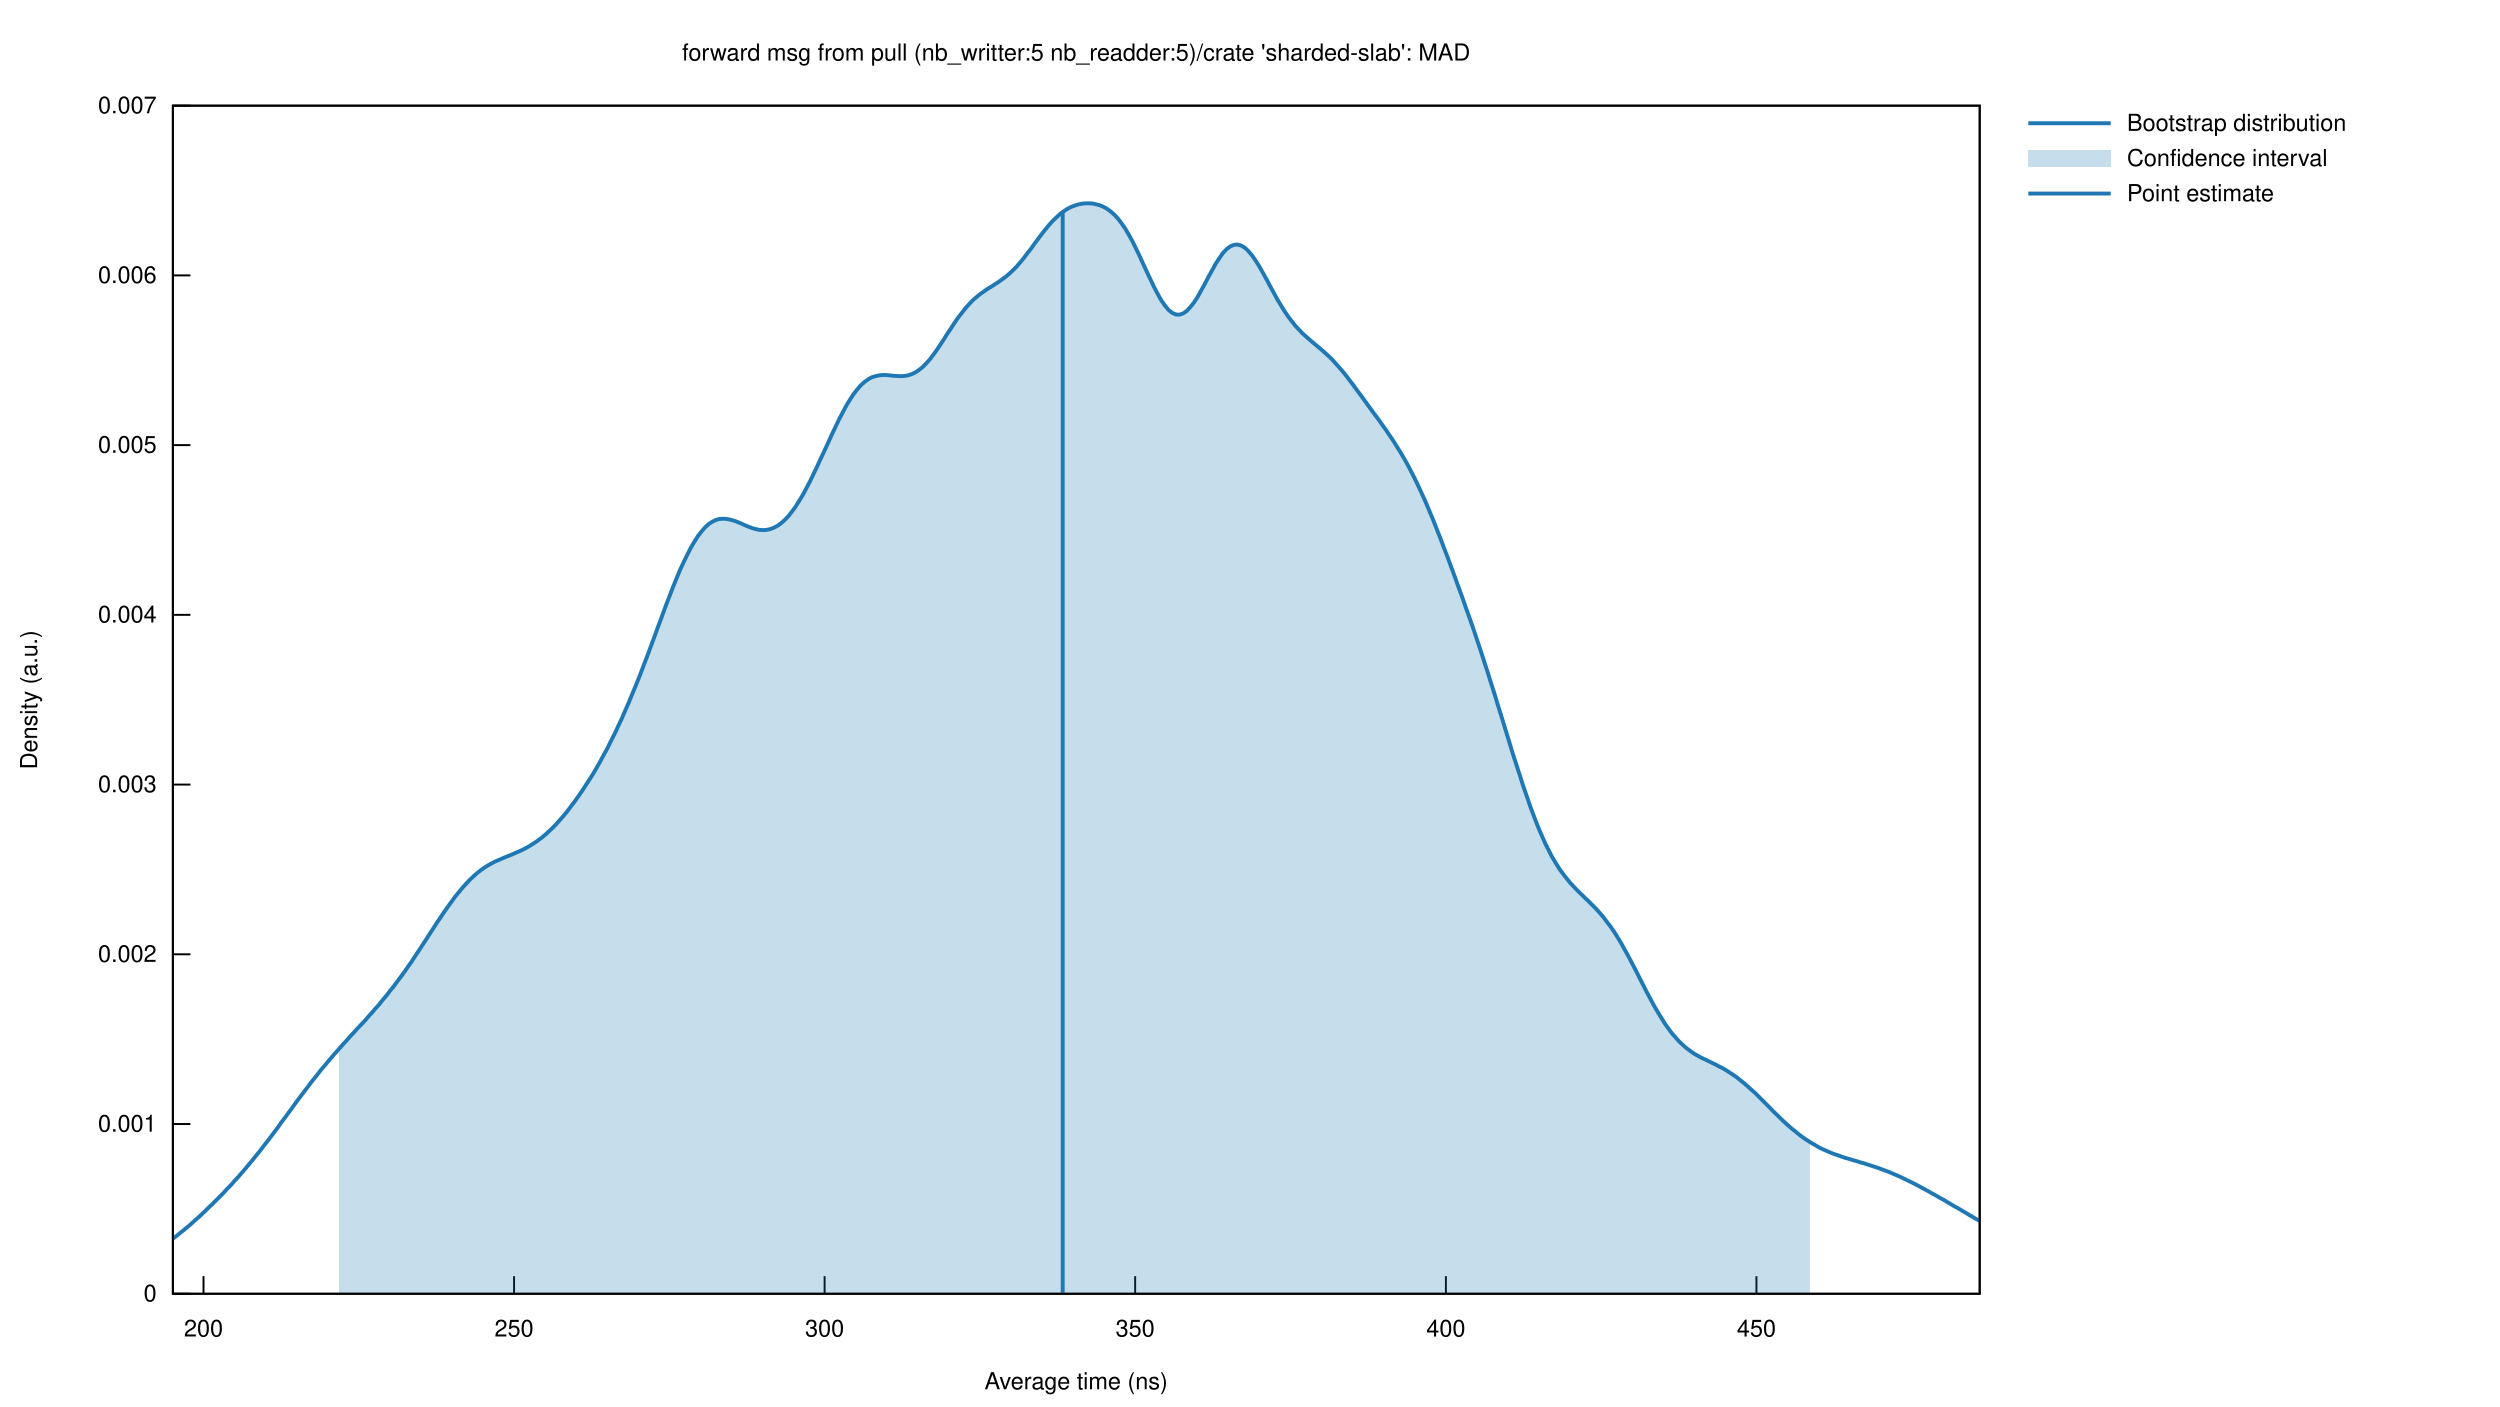
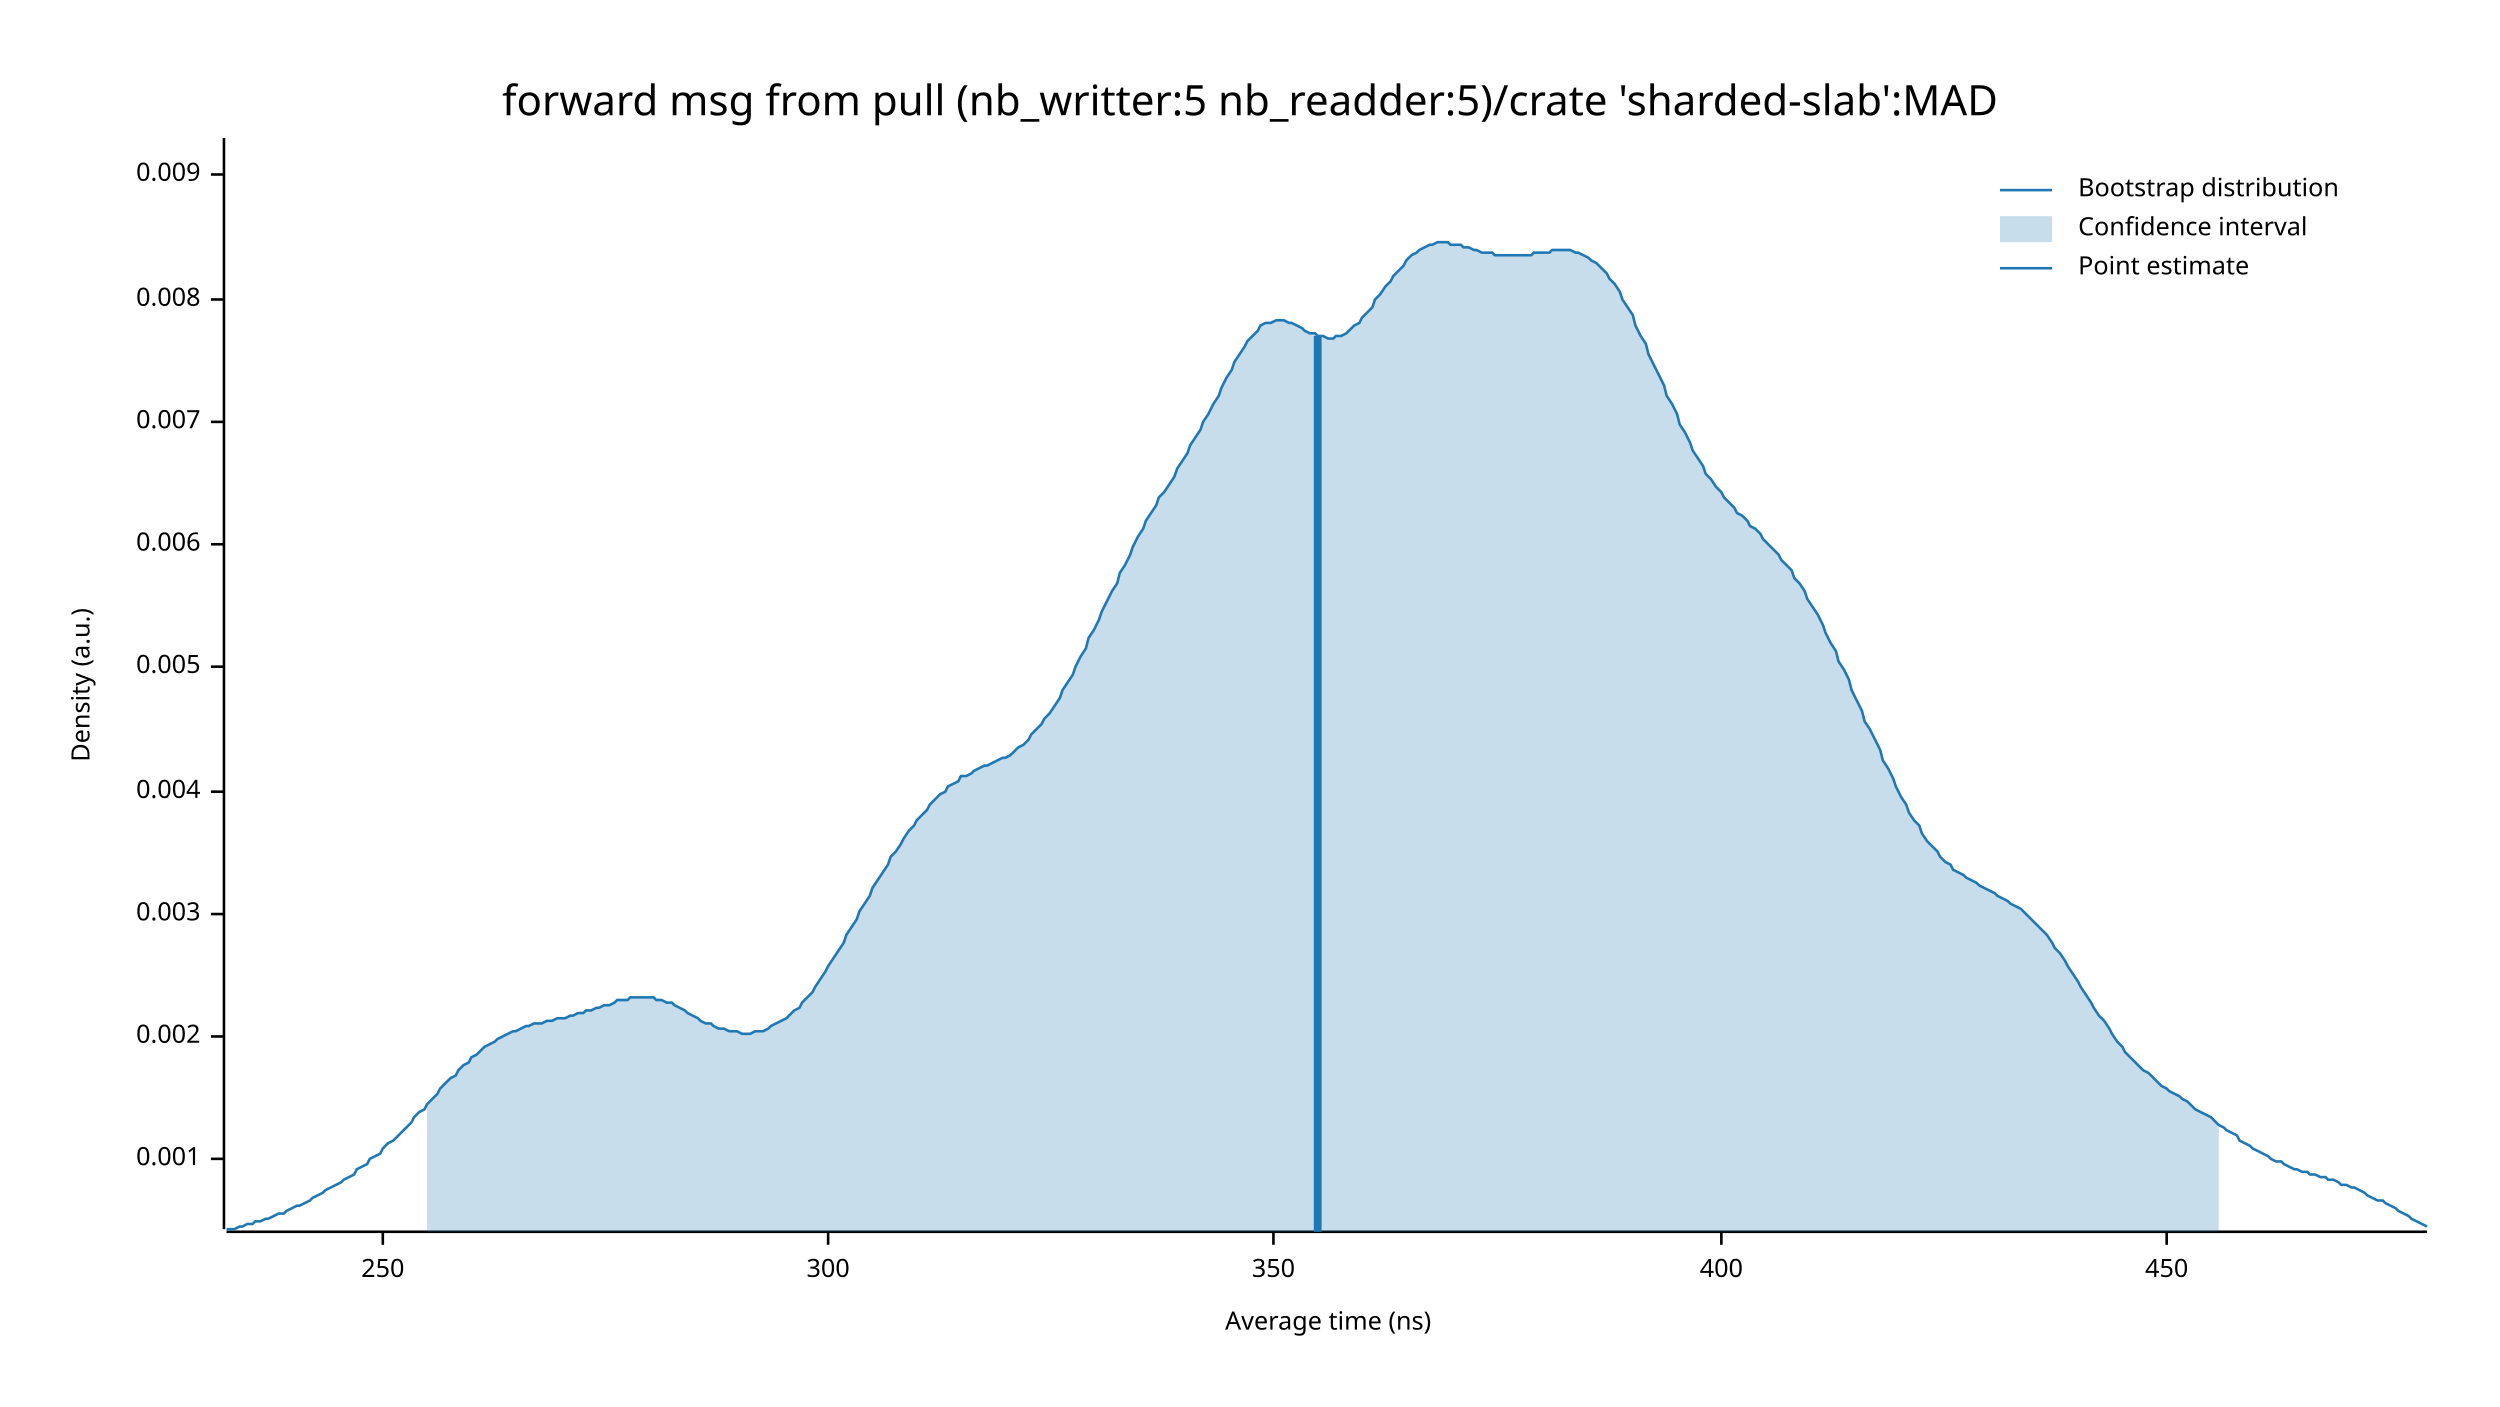
- <svg xmlns="http://www.w3.org/2000/svg" xmlns:xlink="http://www.w3.org/1999/xlink" viewBox="0 0 1280 720">
-   <g id="gnuplot_canvas">
-     <rect x="0" y="0" width="1280" height="720" fill="none" />
-     <defs>
-       <circle id="gpDot" r="0.5" stroke-width="0.5" stroke="currentColor" />
-       <path id="gpPt0" stroke-width="0.222" stroke="currentColor" d="M-1,0 h2 M0,-1 v2" />
-       <path id="gpPt1" stroke-width="0.222" stroke="currentColor" d="M-1,-1 L1,1 M1,-1 L-1,1" />
-       <path id="gpPt2" stroke-width="0.222" stroke="currentColor" d="M-1,0 L1,0 M0,-1 L0,1 M-1,-1 L1,1 M-1,1 L1,-1" />
-       <rect id="gpPt3" stroke-width="0.222" stroke="currentColor" x="-1" y="-1" width="2" height="2" />
-       <rect id="gpPt4" stroke-width="0.222" stroke="currentColor" fill="currentColor" x="-1" y="-1" width="2" height="2" />
-       <circle id="gpPt5" stroke-width="0.222" stroke="currentColor" cx="0" cy="0" r="1" />
-       <use xlink:href="#gpPt5" id="gpPt6" fill="currentColor" stroke="none" />
-       <path id="gpPt7" stroke-width="0.222" stroke="currentColor" d="M0,-1.33 L-1.33,0.67 L1.33,0.67 z" />
-       <use xlink:href="#gpPt7" id="gpPt8" fill="currentColor" stroke="none" />
-       <use xlink:href="#gpPt7" id="gpPt9" stroke="currentColor" transform="rotate(180)" />
-       <use xlink:href="#gpPt9" id="gpPt10" fill="currentColor" stroke="none" />
-       <use xlink:href="#gpPt3" id="gpPt11" stroke="currentColor" transform="rotate(45)" />
-       <use xlink:href="#gpPt11" id="gpPt12" fill="currentColor" stroke="none" />
-       <path id="gpPt13" stroke-width="0.222" stroke="currentColor" d="M0,1.330 L1.265,0.411 L0.782,-1.067 L-0.782,-1.076 L-1.265,0.411 z" />
-       <use xlink:href="#gpPt13" id="gpPt14" fill="currentColor" stroke="none" />
-       <filter id="textbox" filterUnits="objectBoundingBox" x="0" y="0" height="1" width="1">
-         <feFlood flood-color="white" flood-opacity="1" result="bgnd" />
-         <feComposite in="SourceGraphic" in2="bgnd" operator="atop" />
-       </filter>
-       <filter id="greybox" filterUnits="objectBoundingBox" x="0" y="0" height="1" width="1">
-         <feFlood flood-color="lightgrey" flood-opacity="1" result="grey" />
-         <feComposite in="SourceGraphic" in2="grey" operator="atop" />
-       </filter>
-     </defs>
-     <g fill="none" color="white" stroke="currentColor" stroke-width="1.00" stroke-linecap="butt" stroke-linejoin="miter">
- </g>
-     <g fill="none" color="black" stroke="currentColor" stroke-width="1.00" stroke-linecap="butt" stroke-linejoin="miter">
-       <path stroke="black" d="M88.5,662.4 L97.5,662.4  " />
-       <g transform="translate(80.2,666.3)" stroke="none" fill="black" font-family="Helvetica" font-size="12.00" text-anchor="end">
-         <text>
-           <tspan font-family="Helvetica"> 0</tspan>
-         </text>
-       </g>
-     </g>
-     <g fill="none" color="black" stroke="currentColor" stroke-width="1.00" stroke-linecap="butt" stroke-linejoin="miter">
-       <path stroke="black" d="M88.5,575.5 L97.5,575.5  " />
-       <g transform="translate(80.2,579.4)" stroke="none" fill="black" font-family="Helvetica" font-size="12.00" text-anchor="end">
-         <text>
-           <tspan font-family="Helvetica"> 0.001</tspan>
-         </text>
-       </g>
-     </g>
-     <g fill="none" color="black" stroke="currentColor" stroke-width="1.00" stroke-linecap="butt" stroke-linejoin="miter">
-       <path stroke="black" d="M88.5,488.6 L97.5,488.6  " />
-       <g transform="translate(80.2,492.5)" stroke="none" fill="black" font-family="Helvetica" font-size="12.00" text-anchor="end">
-         <text>
-           <tspan font-family="Helvetica"> 0.002</tspan>
-         </text>
-       </g>
-     </g>
-     <g fill="none" color="black" stroke="currentColor" stroke-width="1.00" stroke-linecap="butt" stroke-linejoin="miter">
-       <path stroke="black" d="M88.5,401.7 L97.5,401.7  " />
-       <g transform="translate(80.2,405.6)" stroke="none" fill="black" font-family="Helvetica" font-size="12.00" text-anchor="end">
-         <text>
-           <tspan font-family="Helvetica"> 0.003</tspan>
-         </text>
-       </g>
-     </g>
-     <g fill="none" color="black" stroke="currentColor" stroke-width="1.00" stroke-linecap="butt" stroke-linejoin="miter">
-       <path stroke="black" d="M88.5,314.8 L97.5,314.8  " />
-       <g transform="translate(80.2,318.7)" stroke="none" fill="black" font-family="Helvetica" font-size="12.00" text-anchor="end">
-         <text>
-           <tspan font-family="Helvetica"> 0.004</tspan>
-         </text>
-       </g>
-     </g>
-     <g fill="none" color="black" stroke="currentColor" stroke-width="1.00" stroke-linecap="butt" stroke-linejoin="miter">
-       <path stroke="black" d="M88.5,227.9 L97.5,227.9  " />
-       <g transform="translate(80.2,231.8)" stroke="none" fill="black" font-family="Helvetica" font-size="12.00" text-anchor="end">
-         <text>
-           <tspan font-family="Helvetica"> 0.005</tspan>
-         </text>
-       </g>
-     </g>
-     <g fill="none" color="black" stroke="currentColor" stroke-width="1.00" stroke-linecap="butt" stroke-linejoin="miter">
-       <path stroke="black" d="M88.5,141.0 L97.5,141.0  " />
-       <g transform="translate(80.2,144.9)" stroke="none" fill="black" font-family="Helvetica" font-size="12.00" text-anchor="end">
-         <text>
-           <tspan font-family="Helvetica"> 0.006</tspan>
-         </text>
-       </g>
-     </g>
-     <g fill="none" color="black" stroke="currentColor" stroke-width="1.00" stroke-linecap="butt" stroke-linejoin="miter">
-       <path stroke="black" d="M88.5,54.1 L97.5,54.1  " />
-       <g transform="translate(80.2,58.0)" stroke="none" fill="black" font-family="Helvetica" font-size="12.00" text-anchor="end">
-         <text>
-           <tspan font-family="Helvetica"> 0.007</tspan>
-         </text>
-       </g>
-     </g>
-     <g fill="none" color="black" stroke="currentColor" stroke-width="1.00" stroke-linecap="butt" stroke-linejoin="miter">
-       <path stroke="black" d="M104.2,662.4 L104.2,653.4  " />
-       <g transform="translate(104.2,684.3)" stroke="none" fill="black" font-family="Helvetica" font-size="12.00" text-anchor="middle">
-         <text>
-           <tspan font-family="Helvetica"> 200</tspan>
-         </text>
-       </g>
-     </g>
-     <g fill="none" color="black" stroke="currentColor" stroke-width="1.00" stroke-linecap="butt" stroke-linejoin="miter">
-       <path stroke="black" d="M263.2,662.4 L263.2,653.4  " />
-       <g transform="translate(263.2,684.3)" stroke="none" fill="black" font-family="Helvetica" font-size="12.00" text-anchor="middle">
-         <text>
-           <tspan font-family="Helvetica"> 250</tspan>
-         </text>
-       </g>
-     </g>
-     <g fill="none" color="black" stroke="currentColor" stroke-width="1.00" stroke-linecap="butt" stroke-linejoin="miter">
-       <path stroke="black" d="M422.2,662.4 L422.2,653.4  " />
-       <g transform="translate(422.2,684.3)" stroke="none" fill="black" font-family="Helvetica" font-size="12.00" text-anchor="middle">
-         <text>
-           <tspan font-family="Helvetica"> 300</tspan>
-         </text>
-       </g>
-     </g>
-     <g fill="none" color="black" stroke="currentColor" stroke-width="1.00" stroke-linecap="butt" stroke-linejoin="miter">
-       <path stroke="black" d="M581.2,662.4 L581.2,653.4  " />
-       <g transform="translate(581.2,684.3)" stroke="none" fill="black" font-family="Helvetica" font-size="12.00" text-anchor="middle">
-         <text>
-           <tspan font-family="Helvetica"> 350</tspan>
-         </text>
-       </g>
-     </g>
-     <g fill="none" color="black" stroke="currentColor" stroke-width="1.00" stroke-linecap="butt" stroke-linejoin="miter">
-       <path stroke="black" d="M740.3,662.4 L740.3,653.4  " />
-       <g transform="translate(740.3,684.3)" stroke="none" fill="black" font-family="Helvetica" font-size="12.00" text-anchor="middle">
-         <text>
-           <tspan font-family="Helvetica"> 400</tspan>
-         </text>
-       </g>
-     </g>
-     <g fill="none" color="black" stroke="currentColor" stroke-width="1.00" stroke-linecap="butt" stroke-linejoin="miter">
-       <path stroke="black" d="M899.3,662.4 L899.3,653.4  " />
-       <g transform="translate(899.3,684.3)" stroke="none" fill="black" font-family="Helvetica" font-size="12.00" text-anchor="middle">
-         <text>
-           <tspan font-family="Helvetica"> 450</tspan>
-         </text>
-       </g>
-     </g>
-     <g fill="none" color="black" stroke="currentColor" stroke-width="1.00" stroke-linecap="butt" stroke-linejoin="miter">
- </g>
-     <g fill="none" color="black" stroke="currentColor" stroke-width="1.00" stroke-linecap="butt" stroke-linejoin="miter">
-       <path stroke="black" d="M88.5,54.1 L88.5,662.4 L1013.6,662.4 L1013.6,54.1 L88.5,54.1 Z  " />
-     </g>
-     <g fill="none" color="black" stroke="currentColor" stroke-width="1.00" stroke-linecap="butt" stroke-linejoin="miter">
-       <g transform="translate(19.0,358.3) rotate(270)" stroke="none" fill="black" font-family="Helvetica" font-size="12.00" text-anchor="middle">
-         <text>
-           <tspan font-family="Helvetica">Density (a.u.)</tspan>
-         </text>
-       </g>
-     </g>
-     <g fill="none" color="black" stroke="currentColor" stroke-width="1.00" stroke-linecap="butt" stroke-linejoin="miter">
-       <g transform="translate(551.0,711.3)" stroke="none" fill="black" font-family="Helvetica" font-size="12.00" text-anchor="middle">
-         <text>
-           <tspan font-family="Helvetica">Average time (ns)</tspan>
-         </text>
-       </g>
-     </g>
-     <g fill="none" color="black" stroke="currentColor" stroke-width="1.00" stroke-linecap="butt" stroke-linejoin="miter">
-       <g transform="translate(551.0,31.0)" stroke="none" fill="black" font-family="Helvetica" font-size="12.00" text-anchor="middle">
-         <text>
-           <tspan font-family="Helvetica">forward msg from pull (nb_writter:5 nb_readder:5)/crate 'sharded-slab': MAD</tspan>
-         </text>
-       </g>
-     </g>
-     <g fill="none" color="black" stroke="currentColor" stroke-width="1.00" stroke-linecap="butt" stroke-linejoin="miter">
- </g>
-     <g id="gnuplot_plot_1">
-       <g fill="none" color="white" stroke="currentColor" stroke-width="2.00" stroke-linecap="butt" stroke-linejoin="miter">
- </g>
-       <g fill="none" color="black" stroke="currentColor" stroke-width="2.00" stroke-linecap="butt" stroke-linejoin="miter">
-         <g transform="translate(1089.0,67.0)" stroke="none" fill="black" font-family="Helvetica" font-size="12.00" text-anchor="start">
-           <text>
-             <tspan font-family="Helvetica">Bootstrap distribution</tspan>
-           </text>
-         </g>
-       </g>
-       <g fill="none" color="black" stroke="currentColor" stroke-width="2.00" stroke-linecap="butt" stroke-linejoin="miter">
-         <path stroke="rgb( 31, 120, 180)" d="M1038.5,63.1 L1080.7,63.1 M88.5,634.2 L90.4,632.8 L92.2,631.3 L94.1,629.8 L95.9,628.3 L97.8,626.7   L99.6,625.0 L101.5,623.4 L103.3,621.7 L105.2,619.9 L107.0,618.1 L108.9,616.3 L110.7,614.5 L112.6,612.6   L114.5,610.7 L116.3,608.7 L118.2,606.8 L120.0,604.7 L121.9,602.7 L123.7,600.6 L125.6,598.4 L127.4,596.2   L129.3,594.0 L131.1,591.7 L133.0,589.4 L134.8,587.0 L136.7,584.6 L138.6,582.1 L140.4,579.7 L142.3,577.2   L144.1,574.6 L146.0,572.1 L147.8,569.6 L149.7,567.1 L151.5,564.5 L153.4,562.0 L155.2,559.6 L157.1,557.1   L158.9,554.7 L160.8,552.3 L162.7,549.9 L164.5,547.6 L166.4,545.4 L168.2,543.2 L170.1,541.0 L171.9,538.9   L173.8,536.8 L175.6,534.7 L177.5,532.7 L179.3,530.6 L181.2,528.6 L183.0,526.6 L184.9,524.6 L186.8,522.6   L188.6,520.5 L190.5,518.4 L192.3,516.3 L194.2,514.2 L196.0,511.9 L197.9,509.7 L199.7,507.3 L201.6,505.0   L203.4,502.5 L205.3,500.0 L207.2,497.4 L209.0,494.8 L210.9,492.1 L212.7,489.3 L214.6,486.5 L216.4,483.7   L218.3,480.8 L220.1,478.0 L222.0,475.1 L223.8,472.3 L225.7,469.5 L227.5,466.8 L229.4,464.1 L231.3,461.5   L233.1,459.0 L235.0,456.7 L236.8,454.5 L238.7,452.4 L240.5,450.5 L242.4,448.7 L244.2,447.1 L246.1,445.6   L247.9,444.3 L249.8,443.1 L251.6,442.1 L253.5,441.1 L255.4,440.3 L257.2,439.5 L259.1,438.7 L260.9,438.0   L262.8,437.2 L264.6,436.4 L266.5,435.6 L268.3,434.7 L270.2,433.7 L272.0,432.6 L273.9,431.4 L275.7,430.1   L277.6,428.7 L279.5,427.1 L281.3,425.4 L283.2,423.6 L285.0,421.7 L286.9,419.6 L288.7,417.5 L290.6,415.2   L292.4,412.8 L294.3,410.3 L296.1,407.7 L298.0,405.0 L299.8,402.2 L301.7,399.3 L303.6,396.3 L305.4,393.2   L307.3,389.9 L309.1,386.5 L311.0,383.1 L312.8,379.4 L314.7,375.7 L316.5,371.8 L318.4,367.8 L320.2,363.6   L322.1,359.3 L323.9,354.9 L325.8,350.3 L327.7,345.6 L329.5,340.8 L331.4,335.9 L333.2,331.0 L335.1,325.9   L336.9,320.9 L338.8,315.9 L340.6,310.9 L342.5,306.0 L344.3,301.3 L346.2,296.6 L348.0,292.2 L349.9,288.1   L351.8,284.2 L353.6,280.6 L355.5,277.4 L357.3,274.5 L359.2,272.1 L361.0,270.0 L362.9,268.3 L364.7,267.1   L366.6,266.2 L368.4,265.7 L370.3,265.6 L372.1,265.7 L374.0,266.1 L375.9,266.6 L377.7,267.3 L379.6,268.1   L381.4,268.9 L383.3,269.7 L385.1,270.4 L387.0,270.9 L388.8,271.3 L390.7,271.4 L392.5,271.3 L394.4,270.9   L396.2,270.2 L398.1,269.2 L400.0,267.8 L401.8,266.2 L403.7,264.2 L405.5,261.9 L407.4,259.3 L409.2,256.4   L411.1,253.3 L412.9,249.9 L414.8,246.3 L416.6,242.5 L418.5,238.6 L420.3,234.6 L422.2,230.6 L424.1,226.5   L425.9,222.5 L427.8,218.5 L429.6,214.7 L431.5,211.1 L433.3,207.7 L435.2,204.6 L437.0,201.8 L438.9,199.4   L440.7,197.3 L442.6,195.6 L444.5,194.2 L446.3,193.2 L448.2,192.6 L450.0,192.2 L451.9,192.0 L453.7,192.0   L455.6,192.2 L457.4,192.4 L459.3,192.5 L461.1,192.6 L463.0,192.5 L464.8,192.2 L466.7,191.6 L468.6,190.7   L470.4,189.5 L472.3,188.0 L474.1,186.2 L476.0,184.1 L477.8,181.7 L479.7,179.1 L481.5,176.4 L483.4,173.5   L485.2,170.6 L487.1,167.8 L488.9,165.0 L490.8,162.3 L492.7,159.9 L494.5,157.6 L496.4,155.5 L498.2,153.6   L500.1,152.0 L501.9,150.5 L503.8,149.2 L505.6,147.9 L507.5,146.8 L509.3,145.6 L511.2,144.4 L513.0,143.1   L514.9,141.7 L516.8,140.1 L518.6,138.4 L520.5,136.5 L522.3,134.4 L524.2,132.1 L526.0,129.7 L527.9,127.3   L529.7,124.7 L531.6,122.2 L533.4,119.8 L535.3,117.4 L537.1,115.2 L539.0,113.1 L540.9,111.3 L542.7,109.6   L544.6,108.2 L546.4,107.0 L548.3,106.0 L550.1,105.3 L552.0,104.7 L553.8,104.3 L555.7,104.1 L557.5,104.1   L559.4,104.2 L561.2,104.6 L563.1,105.1 L565.0,105.9 L566.8,106.9 L568.7,108.3 L570.5,109.9 L572.4,111.9   L574.2,114.3 L576.1,117.0 L577.9,120.1 L579.8,123.5 L581.6,127.2 L583.5,131.1 L585.3,135.1 L587.2,139.2   L589.1,143.2 L590.9,147.0 L592.8,150.6 L594.6,153.8 L596.5,156.5 L598.3,158.7 L600.2,160.2 L602.0,161.0   L603.9,161.1 L605.7,160.5 L607.6,159.2 L609.4,157.3 L611.3,154.9 L613.2,152.0 L615.0,148.7 L616.9,145.3   L618.7,141.8 L620.6,138.4 L622.4,135.1 L624.3,132.2 L626.1,129.6 L628.0,127.6 L629.8,126.2 L631.7,125.4   L633.5,125.2 L635.4,125.7 L637.3,126.8 L639.1,128.5 L641.0,130.7 L642.8,133.3 L644.7,136.3 L646.5,139.5   L648.4,142.9 L650.2,146.3 L652.1,149.8 L653.9,153.1 L655.8,156.3 L657.6,159.2 L659.5,162.0 L661.4,164.5   L663.2,166.8 L665.1,168.8 L666.9,170.7 L668.8,172.4 L670.6,174.0 L672.5,175.6 L674.3,177.1 L676.2,178.7   L678.0,180.3 L679.9,182.0 L681.8,183.8 L683.6,185.8 L685.5,187.9 L687.3,190.0 L689.2,192.3 L691.0,194.7   L692.9,197.2 L694.7,199.7 L696.6,202.2 L698.4,204.7 L700.3,207.3 L702.1,209.8 L704.0,212.4 L705.9,214.9   L707.7,217.5 L709.6,220.1 L711.4,222.8 L713.3,225.6 L715.1,228.5 L717.0,231.5 L718.8,234.6 L720.7,237.9   L722.5,241.4 L724.4,245.1 L726.2,248.9 L728.1,253.0 L730.0,257.2 L731.8,261.5 L733.7,266.0 L735.5,270.6   L737.4,275.4 L739.2,280.2 L741.1,285.1 L742.9,290.0 L744.8,295.1 L746.6,300.2 L748.5,305.3 L750.3,310.5   L752.2,315.8 L754.1,321.2 L755.9,326.6 L757.8,332.2 L759.6,337.8 L761.5,343.6 L763.3,349.4 L765.2,355.3   L767.0,361.3 L768.9,367.3 L770.7,373.3 L772.6,379.4 L774.4,385.4 L776.3,391.3 L778.2,397.1 L780.0,402.8   L781.9,408.2 L783.7,413.5 L785.6,418.5 L787.4,423.2 L789.3,427.6 L791.1,431.7 L793.0,435.5 L794.8,439.0   L796.7,442.1 L798.5,445.0 L800.4,447.6 L802.3,450.0 L804.1,452.2 L806.0,454.2 L807.8,456.1 L809.7,457.9   L811.5,459.7 L813.4,461.5 L815.2,463.3 L817.1,465.2 L818.9,467.2 L820.8,469.4 L822.6,471.8 L824.5,474.3   L826.4,477.0 L828.2,479.9 L830.1,483.0 L831.9,486.3 L833.8,489.7 L835.6,493.2 L837.5,496.8 L839.3,500.4   L841.2,504.1 L843.0,507.7 L844.9,511.2 L846.7,514.6 L848.6,517.9 L850.5,521.0 L852.3,523.9 L854.2,526.6   L856.0,529.0 L857.9,531.2 L859.7,533.2 L861.6,535.0 L863.4,536.6 L865.3,538.0 L867.1,539.3 L869.0,540.4   L870.8,541.4 L872.7,542.3 L874.6,543.2 L876.4,544.1 L878.3,545.0 L880.1,546.0 L882.0,546.9 L883.8,548.0   L885.7,549.2 L887.5,550.4 L889.4,551.7 L891.2,553.2 L893.1,554.7 L894.9,556.3 L896.8,558.0 L898.7,559.7   L900.5,561.5 L902.4,563.4 L904.2,565.2 L906.1,567.1 L907.9,569.0 L909.8,570.8 L911.6,572.6 L913.5,574.4   L915.3,576.0 L917.2,577.7 L919.1,579.2 L920.9,580.7 L922.8,582.1 L924.6,583.4 L926.5,584.6 L928.3,585.7   L930.2,586.8 L932.0,587.8 L933.9,588.7 L935.7,589.5 L937.6,590.3 L939.4,591.0 L941.3,591.6 L943.2,592.3   L945.0,592.9 L946.9,593.4 L948.7,594.0 L950.6,594.5 L952.4,595.1 L954.3,595.6 L956.1,596.2 L958.0,596.8   L959.8,597.4 L961.7,598.0 L963.5,598.7 L965.4,599.4 L967.3,600.1 L969.1,600.9 L971.0,601.7 L972.8,602.5   L974.7,603.4 L976.5,604.3 L978.4,605.2 L980.2,606.1 L982.1,607.1 L983.9,608.1 L985.8,609.1 L987.6,610.1   L989.5,611.2 L991.4,612.2 L993.2,613.3 L995.1,614.3 L996.9,615.4 L998.8,616.5 L1000.6,617.6 L1002.5,618.6   L1004.3,619.7 L1006.2,620.8 L1008.0,621.9 L1009.9,623.0 L1011.7,624.1 L1013.6,625.1  " />
-       </g>
-     </g>
-     <g id="gnuplot_plot_2">
-       <g fill="none" color="white" stroke="rgb( 31, 120, 180)" stroke-width="1.00" stroke-linecap="butt" stroke-linejoin="miter">
- </g>
-       <g fill="none" color="black" stroke="currentColor" stroke-width="1.00" stroke-linecap="butt" stroke-linejoin="miter">
-         <g transform="translate(1089.0,85.0)" stroke="none" fill="black" font-family="Helvetica" font-size="12.00" text-anchor="start">
-           <text>
-             <tspan font-family="Helvetica">Confidence interval</tspan>
-           </text>
-         </g>
-       </g>
-       <g fill="none" color="black" stroke="currentColor" stroke-width="1.00" stroke-linecap="butt" stroke-linejoin="miter">
-         <g stroke="none" shape-rendering="crispEdges">
-           <polygon fill="rgb( 31, 120, 180)" fill-opacity="0.25" points="1038.5,85.6 1080.7,85.6 1080.7,76.6 1038.5,76.6 " />
-           <polygon fill="rgb( 31, 120, 180)" fill-opacity="0.25" points="173.8,536.8 175.6,534.7 177.5,532.7 179.3,530.6 181.2,528.6 183.0,526.6 184.9,524.6 186.8,522.6 188.6,520.5 190.5,518.4 192.3,516.3 194.2,514.2 196.0,511.9 197.9,509.7 199.7,507.3 201.6,505.0 203.4,502.5 205.3,500.0 207.2,497.4 209.0,494.8 210.9,492.1 212.7,489.3 214.6,486.5 216.4,483.7 218.3,480.8 220.1,478.0 222.0,475.1 223.8,472.3 225.7,469.5 227.5,466.8 229.4,464.1 231.3,461.5 233.1,459.0 235.0,456.7 236.8,454.5 238.7,452.4 240.5,450.5 242.4,448.7 244.2,447.1 246.1,445.6 247.9,444.3 249.8,443.1 251.6,442.1 253.5,441.1 255.4,440.3 257.2,439.5 259.1,438.7 260.9,438.0 262.8,437.2 264.6,436.4 266.5,435.6 268.3,434.7 270.2,433.7 272.0,432.6 273.9,431.4 275.7,430.1 277.6,428.7 279.5,427.1 281.3,425.4 283.2,423.6 285.0,421.7 286.9,419.6 288.7,417.5 290.6,415.2 292.4,412.8 294.3,410.3 296.1,407.7 298.0,405.0 299.8,402.2 301.7,399.3 303.6,396.3 305.4,393.2 307.3,389.9 309.1,386.5 311.0,383.1 312.8,379.4 314.7,375.7 316.5,371.8 318.4,367.8 320.2,363.6 322.1,359.3 323.9,354.9 325.8,350.3 327.7,345.6 329.5,340.8 331.4,335.9 333.2,331.0 335.1,325.9 336.9,320.9 338.8,315.9 340.6,310.9 342.5,306.0 344.3,301.3 346.2,296.6 348.0,292.2 349.9,288.1 351.8,284.2 353.6,280.6 355.5,277.4 357.3,274.5 359.2,272.1 361.0,270.0 362.9,268.3 364.7,267.1 366.6,266.2 368.4,265.7 370.3,265.6 372.1,265.7 374.0,266.1 375.9,266.6 377.7,267.3 379.6,268.1 381.4,268.9 383.3,269.7 385.1,270.4 387.0,270.9 388.8,271.3 390.7,271.4 392.5,271.3 394.4,270.9 396.2,270.2 398.1,269.2 400.0,267.8 401.8,266.2 403.7,264.2 405.5,261.9 407.4,259.3 409.2,256.4 411.1,253.3 412.9,249.9 414.8,246.3 416.6,242.5 418.5,238.6 420.3,234.6 422.2,230.6 424.1,226.5 425.9,222.5 427.8,218.5 429.6,214.7 431.5,211.1 433.3,207.7 435.2,204.6 437.0,201.8 438.9,199.4 440.7,197.3 442.6,195.6 444.5,194.2 446.3,193.2 448.2,192.6 450.0,192.2 451.9,192.0 453.7,192.0 455.6,192.2 457.4,192.4 459.3,192.5 461.1,192.6 463.0,192.5 464.8,192.2 466.7,191.6 468.6,190.7 470.4,189.5 472.3,188.0 474.1,186.2 476.0,184.1 477.8,181.7 479.7,179.1 481.5,176.4 483.4,173.5 485.2,170.6 487.1,167.8 488.9,165.0 490.8,162.3 492.7,159.9 494.5,157.6 496.4,155.5 498.2,153.6 500.1,152.0 501.9,150.5 503.8,149.2 505.6,147.9 507.5,146.8 509.3,145.6 511.2,144.4 513.0,143.1 514.9,141.7 516.8,140.1 518.6,138.4 520.5,136.5 522.3,134.4 524.2,132.1 526.0,129.7 527.9,127.3 529.7,124.7 531.6,122.2 533.4,119.8 535.3,117.4 537.1,115.2 539.0,113.1 540.9,111.3 542.7,109.6 544.6,108.2 546.4,107.0 548.3,106.0 550.1,105.3 552.0,104.7 553.8,104.3 555.7,104.1 557.5,104.1 559.4,104.2 561.2,104.6 563.1,105.1 565.0,105.9 566.8,106.9 568.7,108.3 570.5,109.9 572.4,111.9 574.2,114.3 576.1,117.0 577.9,120.1 579.8,123.5 581.6,127.2 583.5,131.1 585.3,135.1 587.2,139.2 589.1,143.2 590.9,147.0 592.8,150.6 594.6,153.8 596.5,156.5 598.3,158.7 600.2,160.2 602.0,161.0 603.9,161.1 605.7,160.5 607.6,159.2 609.4,157.3 611.3,154.9 613.2,152.0 615.0,148.7 616.9,145.3 618.7,141.8 620.6,138.4 622.4,135.1 624.3,132.2 626.1,129.6 628.0,127.6 629.8,126.2 631.7,125.4 633.5,125.2 635.4,125.7 637.3,126.8 639.1,128.5 641.0,130.7 642.8,133.3 644.7,136.3 646.5,139.5 648.4,142.9 650.2,146.3 652.1,149.8 653.9,153.1 655.8,156.3 657.6,159.2 659.5,162.0 661.4,164.5 663.2,166.8 665.1,168.8 666.9,170.7 668.8,172.4 670.6,174.0 672.5,175.6 674.3,177.1 676.2,178.7 678.0,180.3 679.9,182.0 681.8,183.8 683.6,185.8 685.5,187.9 687.3,190.0 689.2,192.3 691.0,194.7 692.9,197.2 694.7,199.7 696.6,202.2 698.4,204.7 700.3,207.3 702.1,209.8 704.0,212.4 705.9,214.9 707.7,217.5 709.6,220.1 711.4,222.8 713.3,225.6 715.1,228.5 717.0,231.5 718.8,234.6 720.7,237.9 722.5,241.4 724.4,245.1 726.2,248.9 728.1,253.0 730.0,257.2 731.8,261.5 733.7,266.0 735.5,270.6 737.4,275.4 739.2,280.2 741.1,285.1 742.9,290.0 744.8,295.1 746.6,300.2 748.5,305.3 750.3,310.5 752.2,315.8 754.1,321.2 755.9,326.6 757.8,332.2 759.6,337.8 761.5,343.6 763.3,349.4 765.2,355.3 767.0,361.3 768.9,367.3 770.7,373.3 772.6,379.4 774.4,385.4 776.3,391.3 778.2,397.1 780.0,402.8 781.9,408.2 783.7,413.5 785.6,418.5 787.4,423.2 789.3,427.6 791.1,431.7 793.0,435.5 794.8,439.0 796.7,442.1 798.5,445.0 800.4,447.6 802.3,450.0 804.1,452.2 806.0,454.2 807.8,456.1 809.7,457.9 811.5,459.7 813.4,461.5 815.2,463.3 817.1,465.2 818.9,467.2 820.8,469.4 822.6,471.8 824.5,474.3 826.4,477.0 828.2,479.9 830.1,483.0 831.9,486.3 833.8,489.7 835.6,493.2 837.5,496.8 839.3,500.4 841.2,504.1 843.0,507.7 844.9,511.2 846.7,514.6 848.6,517.9 850.5,521.0 852.3,523.9 854.2,526.6 856.0,529.0 857.9,531.2 859.7,533.2 861.6,535.0 863.4,536.6 865.3,538.0 867.1,539.3 869.0,540.4 870.8,541.4 872.7,542.3 874.6,543.2 876.4,544.1 878.3,545.0 880.1,546.0 882.0,546.9 883.8,548.0 885.7,549.2 887.5,550.4 889.4,551.7 891.2,553.2 893.1,554.7 894.9,556.3 896.8,558.0 898.7,559.7 900.5,561.5 902.4,563.4 904.2,565.2 906.1,567.1 907.9,569.0 909.8,570.8 911.6,572.6 913.5,574.4 915.3,576.0 917.2,577.7 919.1,579.2 920.9,580.7 922.8,582.1 924.6,583.4 926.5,584.6 926.5,662.4 924.6,662.4 922.8,662.4 920.9,662.4 919.1,662.4 917.2,662.4 915.3,662.4 913.5,662.4 911.6,662.4 909.8,662.4 907.9,662.4 906.1,662.4 904.2,662.4 902.4,662.4 900.5,662.4 898.7,662.4 896.8,662.4 894.9,662.4 893.1,662.4 891.2,662.4 889.4,662.4 887.5,662.4 885.7,662.4 883.8,662.4 882.0,662.4 880.1,662.4 878.3,662.4 876.4,662.4 874.6,662.4 872.7,662.4 870.8,662.4 869.0,662.4 867.1,662.4 865.3,662.4 863.4,662.4 861.6,662.4 859.7,662.4 857.9,662.4 856.0,662.4 854.2,662.4 852.3,662.4 850.5,662.4 848.6,662.4 846.7,662.4 844.9,662.4 843.0,662.4 841.2,662.4 839.3,662.4 837.5,662.4 835.6,662.4 833.8,662.4 831.9,662.4 830.1,662.4 828.2,662.4 826.4,662.4 824.5,662.4 822.6,662.4 820.8,662.4 818.9,662.4 817.1,662.4 815.2,662.4 813.4,662.4 811.5,662.4 809.7,662.4 807.8,662.4 806.0,662.4 804.1,662.4 802.3,662.4 800.4,662.4 798.5,662.4 796.7,662.4 794.8,662.4 793.0,662.4 791.1,662.4 789.3,662.4 787.4,662.4 785.6,662.4 783.7,662.4 781.9,662.4 780.0,662.4 778.2,662.4 776.3,662.4 774.4,662.4 772.6,662.4 770.7,662.4 768.9,662.4 767.0,662.4 765.2,662.4 763.3,662.4 761.5,662.4 759.6,662.4 757.8,662.4 755.9,662.4 754.1,662.4 752.2,662.4 750.3,662.4 748.5,662.4 746.6,662.4 744.8,662.4 742.9,662.4 741.1,662.4 739.2,662.4 737.4,662.4 735.5,662.4 733.7,662.4 731.8,662.4 730.0,662.4 728.1,662.4 726.2,662.4 724.4,662.4 722.5,662.4 720.7,662.4 718.8,662.4 717.0,662.4 715.1,662.4 713.3,662.4 711.4,662.4 709.6,662.4 707.7,662.4 705.9,662.4 704.0,662.4 702.1,662.4 700.3,662.4 698.4,662.4 696.6,662.4 694.7,662.4 692.9,662.4 691.0,662.4 689.2,662.4 687.3,662.4 685.5,662.4 683.6,662.4 681.8,662.4 679.9,662.4 678.0,662.4 676.2,662.4 674.3,662.4 672.5,662.4 670.6,662.4 668.8,662.4 666.9,662.4 665.1,662.4 663.2,662.4 661.4,662.4 659.5,662.4 657.6,662.4 655.8,662.4 653.9,662.4 652.1,662.4 650.2,662.4 648.4,662.4 646.5,662.4 644.7,662.4 642.8,662.4 641.0,662.4 639.1,662.4 637.3,662.4 635.4,662.4 633.5,662.4 631.7,662.4 629.8,662.4 628.0,662.4 626.1,662.4 624.3,662.4 622.4,662.4 620.6,662.4 618.7,662.4 616.9,662.4 615.0,662.4 613.2,662.4 611.3,662.4 609.4,662.4 607.6,662.4 605.7,662.4 603.9,662.4 602.0,662.4 600.2,662.4 598.3,662.4 596.5,662.4 594.6,662.4 592.8,662.4 590.9,662.4 589.1,662.4 587.2,662.4 585.3,662.4 583.5,662.4 581.6,662.4 579.8,662.4 577.9,662.4 576.1,662.4 574.2,662.4 572.4,662.4 570.5,662.4 568.7,662.4 566.8,662.4 565.0,662.4 563.1,662.4 561.2,662.4 559.4,662.4 557.5,662.4 555.7,662.4 553.8,662.4 552.0,662.4 550.1,662.4 548.3,662.4 546.4,662.4 544.6,662.4 542.7,662.4 540.9,662.4 539.0,662.4 537.1,662.4 535.3,662.4 533.4,662.4 531.6,662.4 529.7,662.4 527.9,662.4 526.0,662.4 524.2,662.4 522.3,662.4 520.5,662.4 518.6,662.4 516.8,662.4 514.9,662.4 513.0,662.4 511.2,662.4 509.3,662.4 507.5,662.4 505.6,662.4 503.8,662.4 501.9,662.4 500.1,662.4 498.2,662.4 496.4,662.4 494.5,662.4 492.7,662.4 490.8,662.4 488.9,662.4 487.1,662.4 485.2,662.4 483.4,662.4 481.5,662.4 479.7,662.4 477.8,662.4 476.0,662.4 474.1,662.4 472.3,662.4 470.4,662.4 468.6,662.4 466.7,662.4 464.8,662.4 463.0,662.4 461.1,662.4 459.3,662.4 457.4,662.4 455.6,662.4 453.7,662.4 451.9,662.4 450.0,662.4 448.2,662.4 446.3,662.4 444.5,662.4 442.6,662.4 440.7,662.4 438.9,662.4 437.0,662.4 435.2,662.4 433.3,662.4 431.5,662.4 429.6,662.4 427.8,662.4 425.9,662.4 424.1,662.4 422.2,662.4 420.3,662.4 418.5,662.4 416.6,662.4 414.8,662.4 412.9,662.4 411.1,662.4 409.2,662.4 407.4,662.4 405.5,662.4 403.7,662.4 401.8,662.4 400.0,662.4 398.1,662.4 396.2,662.4 394.4,662.4 392.5,662.4 390.7,662.4 388.8,662.4 387.0,662.4 385.1,662.4 383.3,662.4 381.4,662.4 379.6,662.4 377.7,662.4 375.9,662.4 374.0,662.4 372.1,662.4 370.3,662.4 368.4,662.4 366.6,662.4 364.7,662.4 362.9,662.4 361.0,662.4 359.2,662.4 357.3,662.4 355.5,662.4 353.6,662.4 351.8,662.4 349.9,662.4 348.0,662.4 346.2,662.4 344.3,662.4 342.5,662.4 340.6,662.4 338.8,662.4 336.9,662.4 335.1,662.4 333.2,662.4 331.4,662.4 329.5,662.4 327.7,662.4 325.8,662.4 323.9,662.4 322.1,662.4 320.2,662.4 318.4,662.4 316.5,662.4 314.7,662.4 312.8,662.4 311.0,662.4 309.1,662.4 307.3,662.4 305.4,662.4 303.6,662.4 301.7,662.4 299.8,662.4 298.0,662.4 296.1,662.4 294.3,662.4 292.4,662.4 290.6,662.4 288.7,662.4 286.9,662.4 285.0,662.4 283.2,662.4 281.3,662.4 279.5,662.4 277.6,662.4 275.7,662.4 273.9,662.4 272.0,662.4 270.2,662.4 268.3,662.4 266.5,662.4 264.6,662.4 262.8,662.4 260.9,662.4 259.1,662.4 257.2,662.4 255.4,662.4 253.5,662.4 251.6,662.4 249.8,662.4 247.9,662.4 246.1,662.4 244.2,662.4 242.4,662.4 240.5,662.4 238.7,662.4 236.8,662.4 235.0,662.4 233.1,662.4 231.3,662.4 229.4,662.4 227.5,662.4 225.7,662.4 223.8,662.4 222.0,662.4 220.1,662.4 218.3,662.4 216.4,662.4 214.6,662.4 212.7,662.4 210.9,662.4 209.0,662.4 207.2,662.4 205.3,662.4 203.4,662.4 201.6,662.4 199.7,662.4 197.9,662.4 196.0,662.4 194.2,662.4 192.3,662.4 190.5,662.4 188.6,662.4 186.8,662.4 184.9,662.4 183.0,662.4 181.2,662.4 179.3,662.4 177.5,662.4 175.6,662.4 173.8,662.4 " />
-         </g>
-       </g>
-     </g>
-     <g id="gnuplot_plot_3">
-       <g fill="none" color="white" stroke="rgb( 31, 120, 180)" stroke-width="2.00" stroke-linecap="butt" stroke-linejoin="miter">
- </g>
-       <g fill="none" color="black" stroke="currentColor" stroke-width="2.00" stroke-linecap="butt" stroke-linejoin="miter">
-         <g transform="translate(1089.0,103.0)" stroke="none" fill="black" font-family="Helvetica" font-size="12.00" text-anchor="start">
-           <text>
-             <tspan font-family="Helvetica">Point estimate</tspan>
-           </text>
-         </g>
-       </g>
-       <g fill="none" color="black" stroke="currentColor" stroke-width="2.00" stroke-linecap="butt" stroke-linejoin="miter">
-         <path stroke="rgb( 31, 120, 180)" d="M1038.5,99.1 L1080.7,99.1 M544.1,662.4 L544.1,108.6  " />
-       </g>
-     </g>
-     <g fill="none" color="black" stroke="currentColor" stroke-width="2.00" stroke-linecap="butt" stroke-linejoin="miter">
- </g>
-     <g fill="none" color="black" stroke="black" stroke-width="1.00" stroke-linecap="butt" stroke-linejoin="miter">
- </g>
-     <g fill="none" color="black" stroke="currentColor" stroke-width="1.00" stroke-linecap="butt" stroke-linejoin="miter">
-       <path stroke="black" d="M88.5,54.1 L88.5,662.4 L1013.6,662.4 L1013.6,54.1 L88.5,54.1 Z  " />
-     </g>
-     <g fill="none" color="black" stroke="currentColor" stroke-width="1.00" stroke-linecap="butt" stroke-linejoin="miter">
- </g>
-   </g>
+ <svg xmlns="http://www.w3.org/2000/svg" width="960" height="540" viewBox="0 0 960 540">
+   <text x="480" y="32" dy="0.76em" text-anchor="middle" font-family="sans-serif" font-size="16.129" opacity="1" fill="#000000">
+ forward msg from pull (nb_writter:5 nb_readder:5)/crate 'sharded-slab':MAD
+ </text>
+   <text x="27" y="263" dy="0.76em" text-anchor="middle" font-family="sans-serif" font-size="9.677" opacity="1" fill="#000000" transform="rotate(270, 27, 263)">
+ Density (a.u.)
+ </text>
+   <text x="510" y="513" dy="-0.5ex" text-anchor="middle" font-family="sans-serif" font-size="9.677" opacity="1" fill="#000000">
+ Average time (ns)
+ </text>
+   <polyline fill="none" opacity="1" stroke="#000000" stroke-width="1" points="86,53 86,472 " />
+   <text x="77" y="445" dy="0.5ex" text-anchor="end" font-family="sans-serif" font-size="9.677" opacity="1" fill="#000000">
+ 0.001
+ </text>
+   <polyline fill="none" opacity="1" stroke="#000000" stroke-width="1" points="81,445 86,445 " />
+   <text x="77" y="398" dy="0.5ex" text-anchor="end" font-family="sans-serif" font-size="9.677" opacity="1" fill="#000000">
+ 0.002
+ </text>
+   <polyline fill="none" opacity="1" stroke="#000000" stroke-width="1" points="81,398 86,398 " />
+   <text x="77" y="351" dy="0.5ex" text-anchor="end" font-family="sans-serif" font-size="9.677" opacity="1" fill="#000000">
+ 0.003
+ </text>
+   <polyline fill="none" opacity="1" stroke="#000000" stroke-width="1" points="81,351 86,351 " />
+   <text x="77" y="304" dy="0.5ex" text-anchor="end" font-family="sans-serif" font-size="9.677" opacity="1" fill="#000000">
+ 0.004
+ </text>
+   <polyline fill="none" opacity="1" stroke="#000000" stroke-width="1" points="81,304 86,304 " />
+   <text x="77" y="256" dy="0.5ex" text-anchor="end" font-family="sans-serif" font-size="9.677" opacity="1" fill="#000000">
+ 0.005
+ </text>
+   <polyline fill="none" opacity="1" stroke="#000000" stroke-width="1" points="81,256 86,256 " />
+   <text x="77" y="209" dy="0.5ex" text-anchor="end" font-family="sans-serif" font-size="9.677" opacity="1" fill="#000000">
+ 0.006
+ </text>
+   <polyline fill="none" opacity="1" stroke="#000000" stroke-width="1" points="81,209 86,209 " />
+   <text x="77" y="162" dy="0.5ex" text-anchor="end" font-family="sans-serif" font-size="9.677" opacity="1" fill="#000000">
+ 0.007
+ </text>
+   <polyline fill="none" opacity="1" stroke="#000000" stroke-width="1" points="81,162 86,162 " />
+   <text x="77" y="115" dy="0.5ex" text-anchor="end" font-family="sans-serif" font-size="9.677" opacity="1" fill="#000000">
+ 0.008
+ </text>
+   <polyline fill="none" opacity="1" stroke="#000000" stroke-width="1" points="81,115 86,115 " />
+   <text x="77" y="67" dy="0.5ex" text-anchor="end" font-family="sans-serif" font-size="9.677" opacity="1" fill="#000000">
+ 0.009
+ </text>
+   <polyline fill="none" opacity="1" stroke="#000000" stroke-width="1" points="81,67 86,67 " />
+   <polyline fill="none" opacity="1" stroke="#000000" stroke-width="1" points="87,473 932,473 " />
+   <text x="147" y="483" dy="0.76em" text-anchor="middle" font-family="sans-serif" font-size="9.677" opacity="1" fill="#000000">
+ 250
+ </text>
+   <polyline fill="none" opacity="1" stroke="#000000" stroke-width="1" points="147,473 147,478 " />
+   <text x="318" y="483" dy="0.76em" text-anchor="middle" font-family="sans-serif" font-size="9.677" opacity="1" fill="#000000">
+ 300
+ </text>
+   <polyline fill="none" opacity="1" stroke="#000000" stroke-width="1" points="318,473 318,478 " />
+   <text x="489" y="483" dy="0.76em" text-anchor="middle" font-family="sans-serif" font-size="9.677" opacity="1" fill="#000000">
+ 350
+ </text>
+   <polyline fill="none" opacity="1" stroke="#000000" stroke-width="1" points="489,473 489,478 " />
+   <text x="661" y="483" dy="0.76em" text-anchor="middle" font-family="sans-serif" font-size="9.677" opacity="1" fill="#000000">
+ 400
+ </text>
+   <polyline fill="none" opacity="1" stroke="#000000" stroke-width="1" points="661,473 661,478 " />
+   <text x="832" y="483" dy="0.76em" text-anchor="middle" font-family="sans-serif" font-size="9.677" opacity="1" fill="#000000">
+ 450
+ </text>
+   <polyline fill="none" opacity="1" stroke="#000000" stroke-width="1" points="832,473 832,478 " />
+   <polyline fill="none" opacity="1" stroke="#1F78B4" stroke-width="1" points="87,472 88,472 90,472 92,471 93,471 95,470 97,470 98,469 100,469 102,468 103,468 105,467 107,466 109,466 110,465 112,464 114,463 115,463 117,462 119,461 120,460 122,459 124,458 125,457 127,456 129,455 131,454 132,453 134,452 136,451 137,449 139,448 141,447 142,445 144,444 146,443 147,441 149,439 151,438 153,436 154,435 156,433 158,431 159,429 161,427 163,426 164,424 166,422 168,420 169,418 171,416 173,414 175,413 176,411 178,409 180,408 181,406 183,405 185,403 186,402 188,401 190,400 191,399 193,398 195,397 197,396 198,396 200,395 202,394 203,394 205,393 207,393 208,393 210,392 212,392 214,391 215,391 217,391 219,390 220,390 222,389 224,389 225,388 227,388 229,387 230,387 232,386 234,386 236,385 237,384 239,384 241,384 242,383 244,383 246,383 247,383 249,383 251,383 252,384 254,384 256,385 258,385 259,386 261,387 263,388 264,389 266,390 268,391 269,392 271,393 273,393 274,394 276,395 278,395 280,396 281,396 283,396 285,397 286,397 288,397 290,396 291,396 293,396 295,395 296,394 298,393 300,392 302,391 303,390 305,388 307,387 308,385 310,383 312,381 313,379 315,376 317,373 318,371 320,368 322,365 324,362 325,359 327,356 329,353 330,350 332,347 334,344 335,341 337,338 339,335 341,332 342,329 344,327 346,324 347,322 349,319 351,317 352,315 354,313 356,311 357,309 359,307 361,305 363,304 364,302 366,301 368,300 369,298 371,298 373,297 374,296 376,295 378,294 379,294 381,293 383,292 385,291 386,291 388,290 390,288 391,287 393,286 395,284 396,282 398,280 400,278 401,276 403,274 405,271 407,268 408,265 410,262 412,259 413,256 415,252 417,249 418,245 420,242 422,238 423,235 425,231 427,227 429,224 430,220 432,217 434,213 435,210 437,206 439,203 440,200 442,197 444,194 445,191 447,189 449,186 451,183 452,180 454,177 456,174 457,171 459,168 461,165 462,162 464,159 466,155 468,152 469,149 471,145 473,142 474,139 476,136 478,133 479,131 481,129 483,127 484,125 486,124 488,124 490,123 491,123 493,123 495,124 496,124 498,125 500,126 501,127 503,128 505,128 506,129 508,129 510,130 512,130 513,129 515,129 517,128 518,127 520,125 522,124 523,122 525,120 527,118 528,115 530,113 532,110 534,108 535,106 537,104 539,102 540,100 542,98 544,97 545,96 547,95 549,94 550,94 552,93 554,93 556,93 557,94 559,94 561,94 562,95 564,95 566,96 567,96 569,97 571,97 573,97 574,98 576,98 578,98 579,98 581,98 583,98 584,98 586,98 588,98 589,97 591,97 593,97 595,97 596,96 598,96 600,96 601,96 603,96 605,97 606,97 608,98 610,99 611,100 613,101 615,103 617,105 618,107 620,109 622,112 623,115 625,118 627,121 628,125 630,129 632,132 633,136 635,140 637,144 639,148 640,152 642,155 644,159 645,163 647,166 649,170 650,173 652,176 654,179 655,182 657,184 659,187 661,189 662,191 664,193 666,195 667,197 669,198 671,200 672,202 674,203 676,205 677,207 679,209 681,211 683,213 684,215 686,217 688,219 689,222 691,224 693,227 694,230 696,233 698,236 700,240 701,243 703,247 705,250 706,254 708,257 710,261 711,265 713,269 715,273 716,277 718,280 720,284 722,288 723,292 725,295 727,299 728,302 730,306 732,309 733,312 735,315 737,317 738,320 740,323 742,325 744,327 745,329 747,331 749,332 750,334 752,335 754,336 755,337 757,338 759,339 760,340 762,341 764,342 766,343 767,344 769,345 771,346 772,347 774,348 776,349 777,350 779,352 781,354 782,355 784,357 786,359 788,362 789,364 791,366 793,369 794,371 796,374 798,377 799,379 801,382 803,385 804,387 806,390 808,392 810,395 811,397 813,400 815,402 816,404 818,406 820,408 821,409 823,411 825,412 827,414 828,415 830,417 832,418 833,419 835,420 837,421 838,422 840,423 842,425 843,426 845,427 847,428 849,429 850,430 852,432 854,433 855,434 857,435 859,436 860,438 862,439 864,440 865,441 867,442 869,443 871,444 872,445 874,446 876,446 877,447 879,448 881,449 882,449 884,450 886,450 887,451 889,451 891,452 893,452 894,453 896,453 898,454 899,455 901,455 903,456 904,456 906,457 908,458 909,459 911,460 913,461 915,461 916,462 918,463 920,464 921,465 923,466 925,467 926,468 928,469 930,470 932,471 " />
+   <polygon opacity="0.25" fill="#1F78B4" points="164,424 166,422 168,420 169,418 171,416 173,414 175,413 176,411 178,409 180,408 181,406 183,405 185,403 186,402 188,401 190,400 191,399 193,398 195,397 197,396 198,396 200,395 202,394 203,394 205,393 207,393 208,393 210,392 212,392 214,391 215,391 217,391 219,390 220,390 222,389 224,389 225,388 227,388 229,387 230,387 232,386 234,386 236,385 237,384 239,384 241,384 242,383 244,383 246,383 247,383 249,383 251,383 252,384 254,384 256,385 258,385 259,386 261,387 263,388 264,389 266,390 268,391 269,392 271,393 273,393 274,394 276,395 278,395 280,396 281,396 283,396 285,397 286,397 288,397 290,396 291,396 293,396 295,395 296,394 298,393 300,392 302,391 303,390 305,388 307,387 308,385 310,383 312,381 313,379 315,376 317,373 318,371 320,368 322,365 324,362 325,359 327,356 329,353 330,350 332,347 334,344 335,341 337,338 339,335 341,332 342,329 344,327 346,324 347,322 349,319 351,317 352,315 354,313 356,311 357,309 359,307 361,305 363,304 364,302 366,301 368,300 369,298 371,298 373,297 374,296 376,295 378,294 379,294 381,293 383,292 385,291 386,291 388,290 390,288 391,287 393,286 395,284 396,282 398,280 400,278 401,276 403,274 405,271 407,268 408,265 410,262 412,259 413,256 415,252 417,249 418,245 420,242 422,238 423,235 425,231 427,227 429,224 430,220 432,217 434,213 435,210 437,206 439,203 440,200 442,197 444,194 445,191 447,189 449,186 451,183 452,180 454,177 456,174 457,171 459,168 461,165 462,162 464,159 466,155 468,152 469,149 471,145 473,142 474,139 476,136 478,133 479,131 481,129 483,127 484,125 486,124 488,124 490,123 491,123 493,123 495,124 496,124 498,125 500,126 501,127 503,128 505,128 506,129 508,129 510,130 512,130 513,129 515,129 517,128 518,127 520,125 522,124 523,122 525,120 527,118 528,115 530,113 532,110 534,108 535,106 537,104 539,102 540,100 542,98 544,97 545,96 547,95 549,94 550,94 552,93 554,93 556,93 557,94 559,94 561,94 562,95 564,95 566,96 567,96 569,97 571,97 573,97 574,98 576,98 578,98 579,98 581,98 583,98 584,98 586,98 588,98 589,97 591,97 593,97 595,97 596,96 598,96 600,96 601,96 603,96 605,97 606,97 608,98 610,99 611,100 613,101 615,103 617,105 618,107 620,109 622,112 623,115 625,118 627,121 628,125 630,129 632,132 633,136 635,140 637,144 639,148 640,152 642,155 644,159 645,163 647,166 649,170 650,173 652,176 654,179 655,182 657,184 659,187 661,189 662,191 664,193 666,195 667,197 669,198 671,200 672,202 674,203 676,205 677,207 679,209 681,211 683,213 684,215 686,217 688,219 689,222 691,224 693,227 694,230 696,233 698,236 700,240 701,243 703,247 705,250 706,254 708,257 710,261 711,265 713,269 715,273 716,277 718,280 720,284 722,288 723,292 725,295 727,299 728,302 730,306 732,309 733,312 735,315 737,317 738,320 740,323 742,325 744,327 745,329 747,331 749,332 750,334 752,335 754,336 755,337 757,338 759,339 760,340 762,341 764,342 766,343 767,344 769,345 771,346 772,347 774,348 776,349 777,350 779,352 781,354 782,355 784,357 786,359 788,362 789,364 791,366 793,369 794,371 796,374 798,377 799,379 801,382 803,385 804,387 806,390 808,392 810,395 811,397 813,400 815,402 816,404 818,406 820,408 821,409 823,411 825,412 827,414 828,415 830,417 832,418 833,419 835,420 837,421 838,422 840,423 842,425 843,426 845,427 847,428 849,429 850,430 852,432 852,473 164,473 " />
+   <polyline fill="none" opacity="1" stroke="#1F78B4" stroke-width="3" points="506,473 506,129 " />
+   <text x="798" y="68" dy="0.76em" text-anchor="start" font-family="sans-serif" font-size="9.677" opacity="1" fill="#000000">
+ Bootstrap distribution
+ </text>
+   <text x="798" y="83" dy="0.76em" text-anchor="start" font-family="sans-serif" font-size="9.677" opacity="1" fill="#000000">
+ Confidence interval
+ </text>
+   <text x="798" y="98" dy="0.76em" text-anchor="start" font-family="sans-serif" font-size="9.677" opacity="1" fill="#000000">
+ Point estimate
+ </text>
+   <polyline fill="none" opacity="1" stroke="#1F78B4" stroke-width="1" points="768,73 788,73 " />
+   <rect x="768" y="83" width="20" height="10" opacity="0.25" fill="#1F78B4" stroke="none" />
+   <polyline fill="none" opacity="1" stroke="#1F78B4" stroke-width="1" points="768,103 788,103 " />
</svg>
